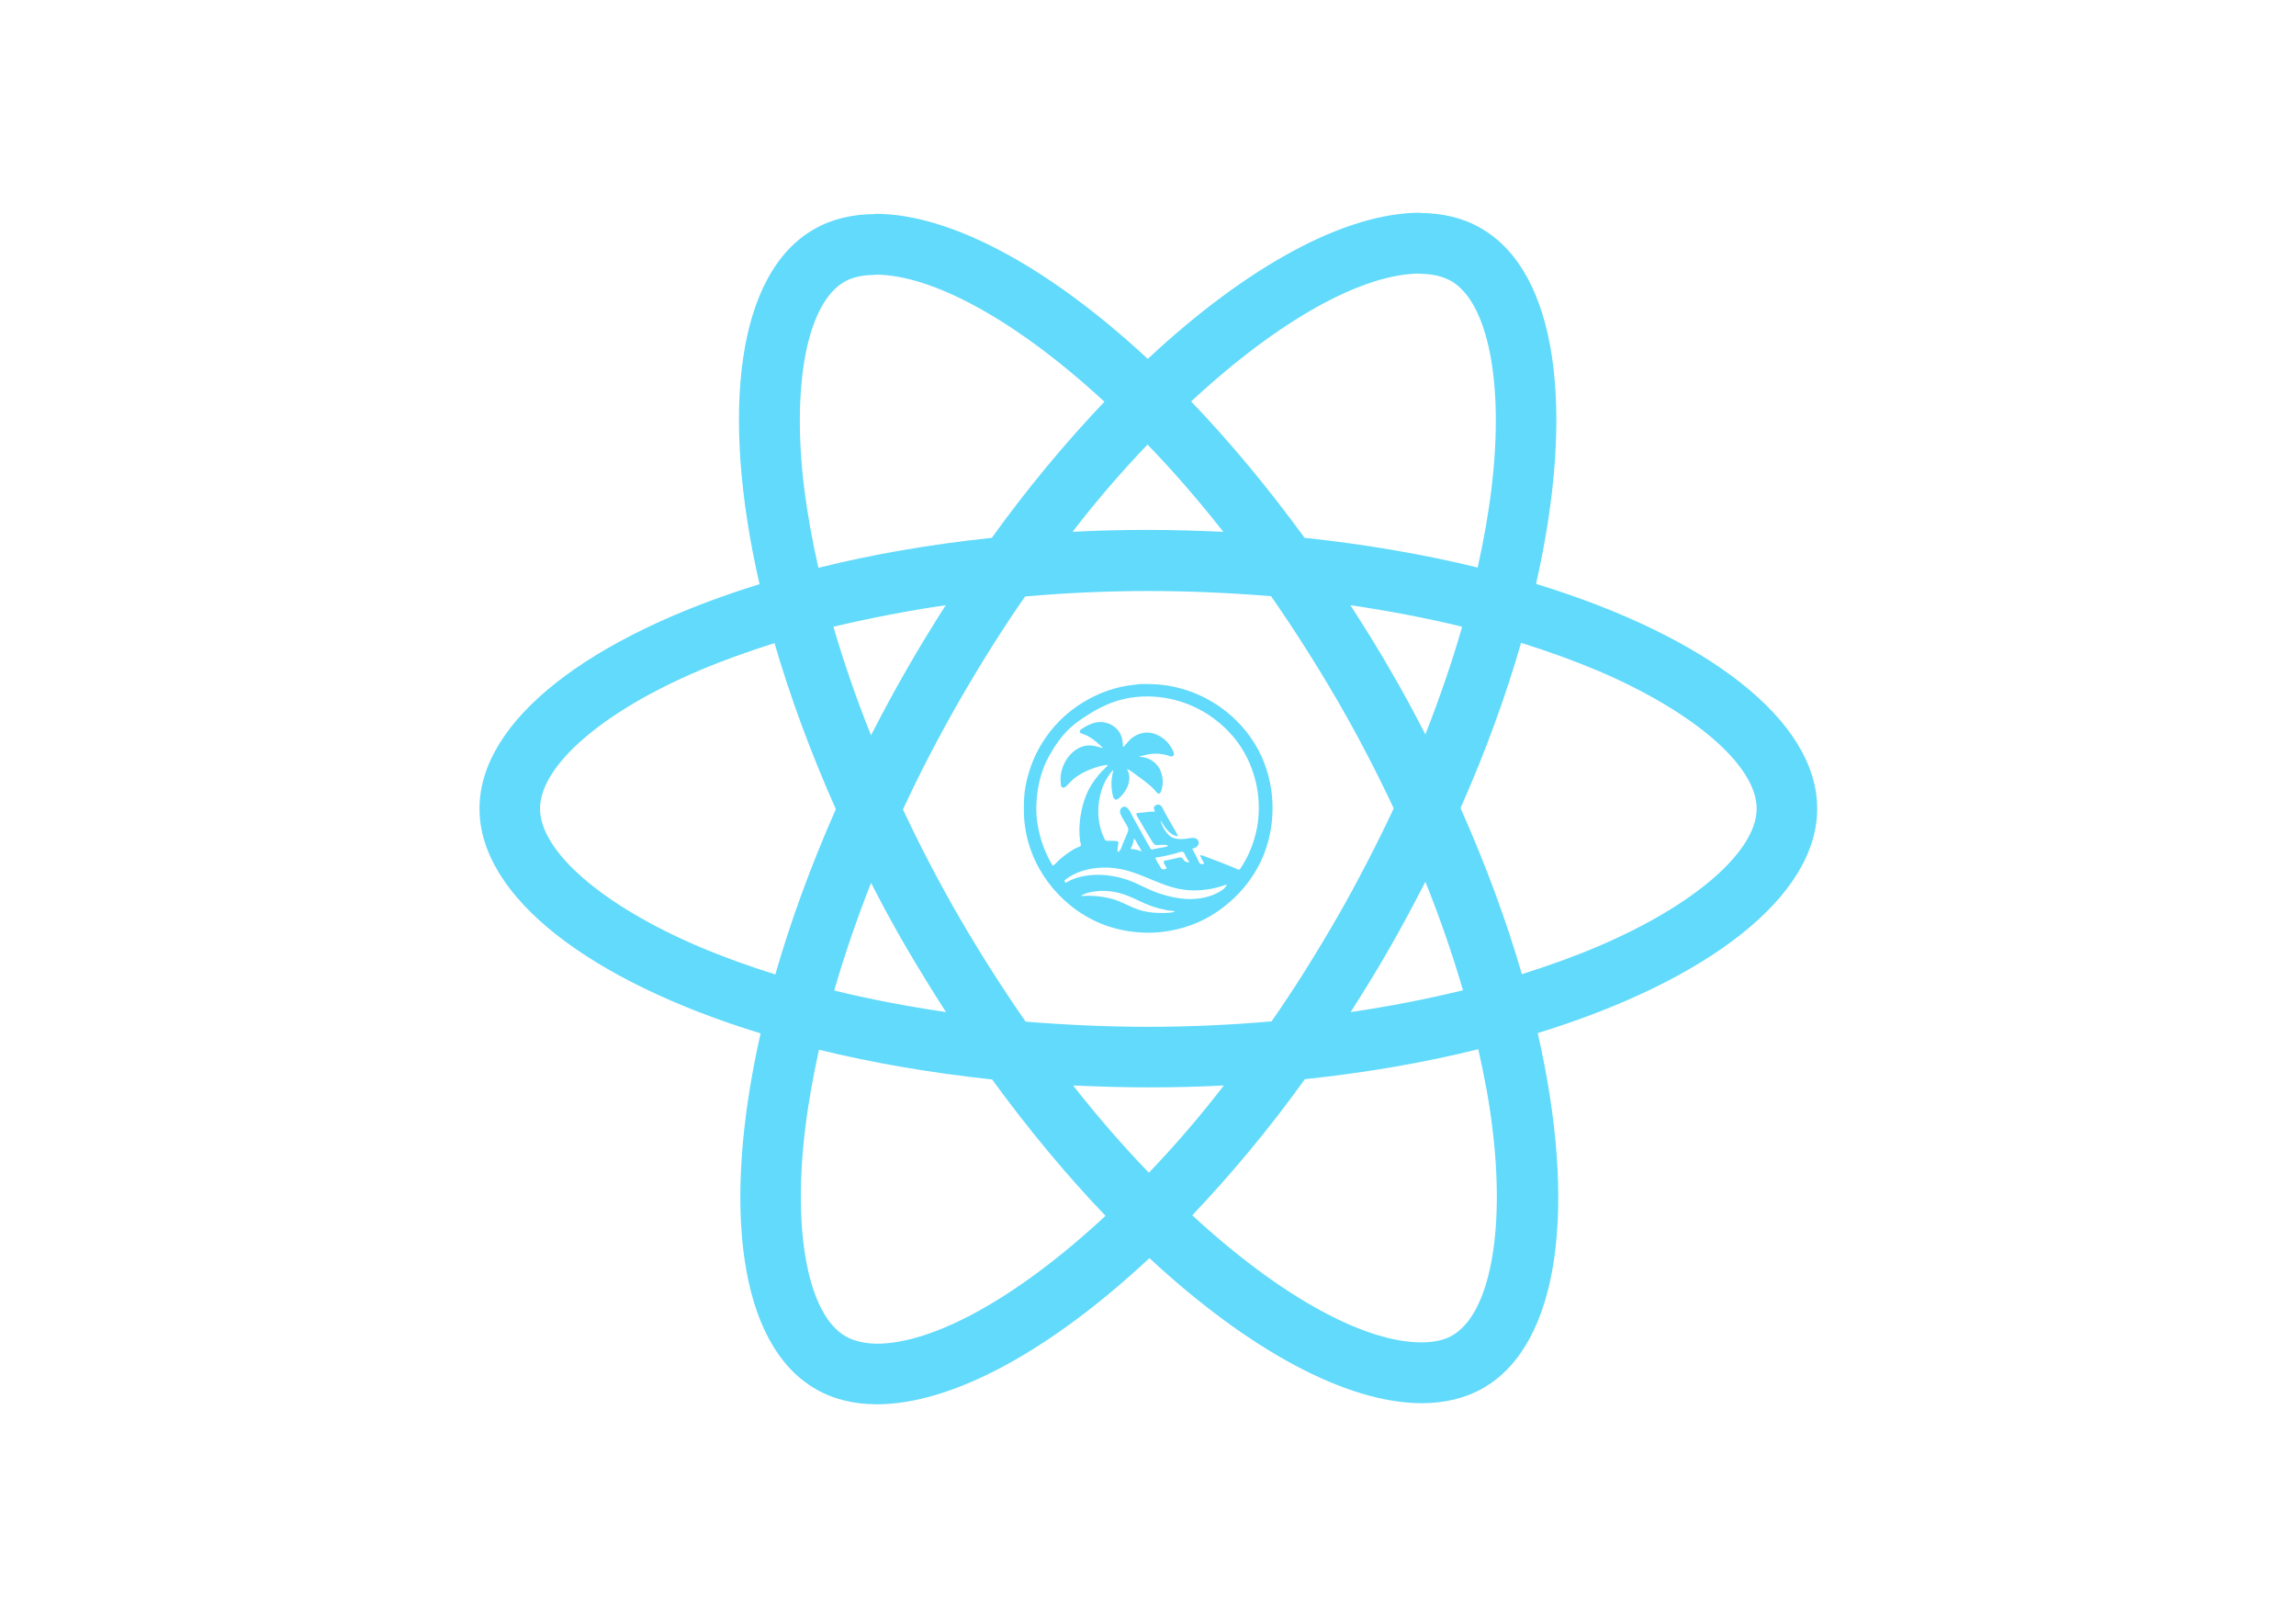
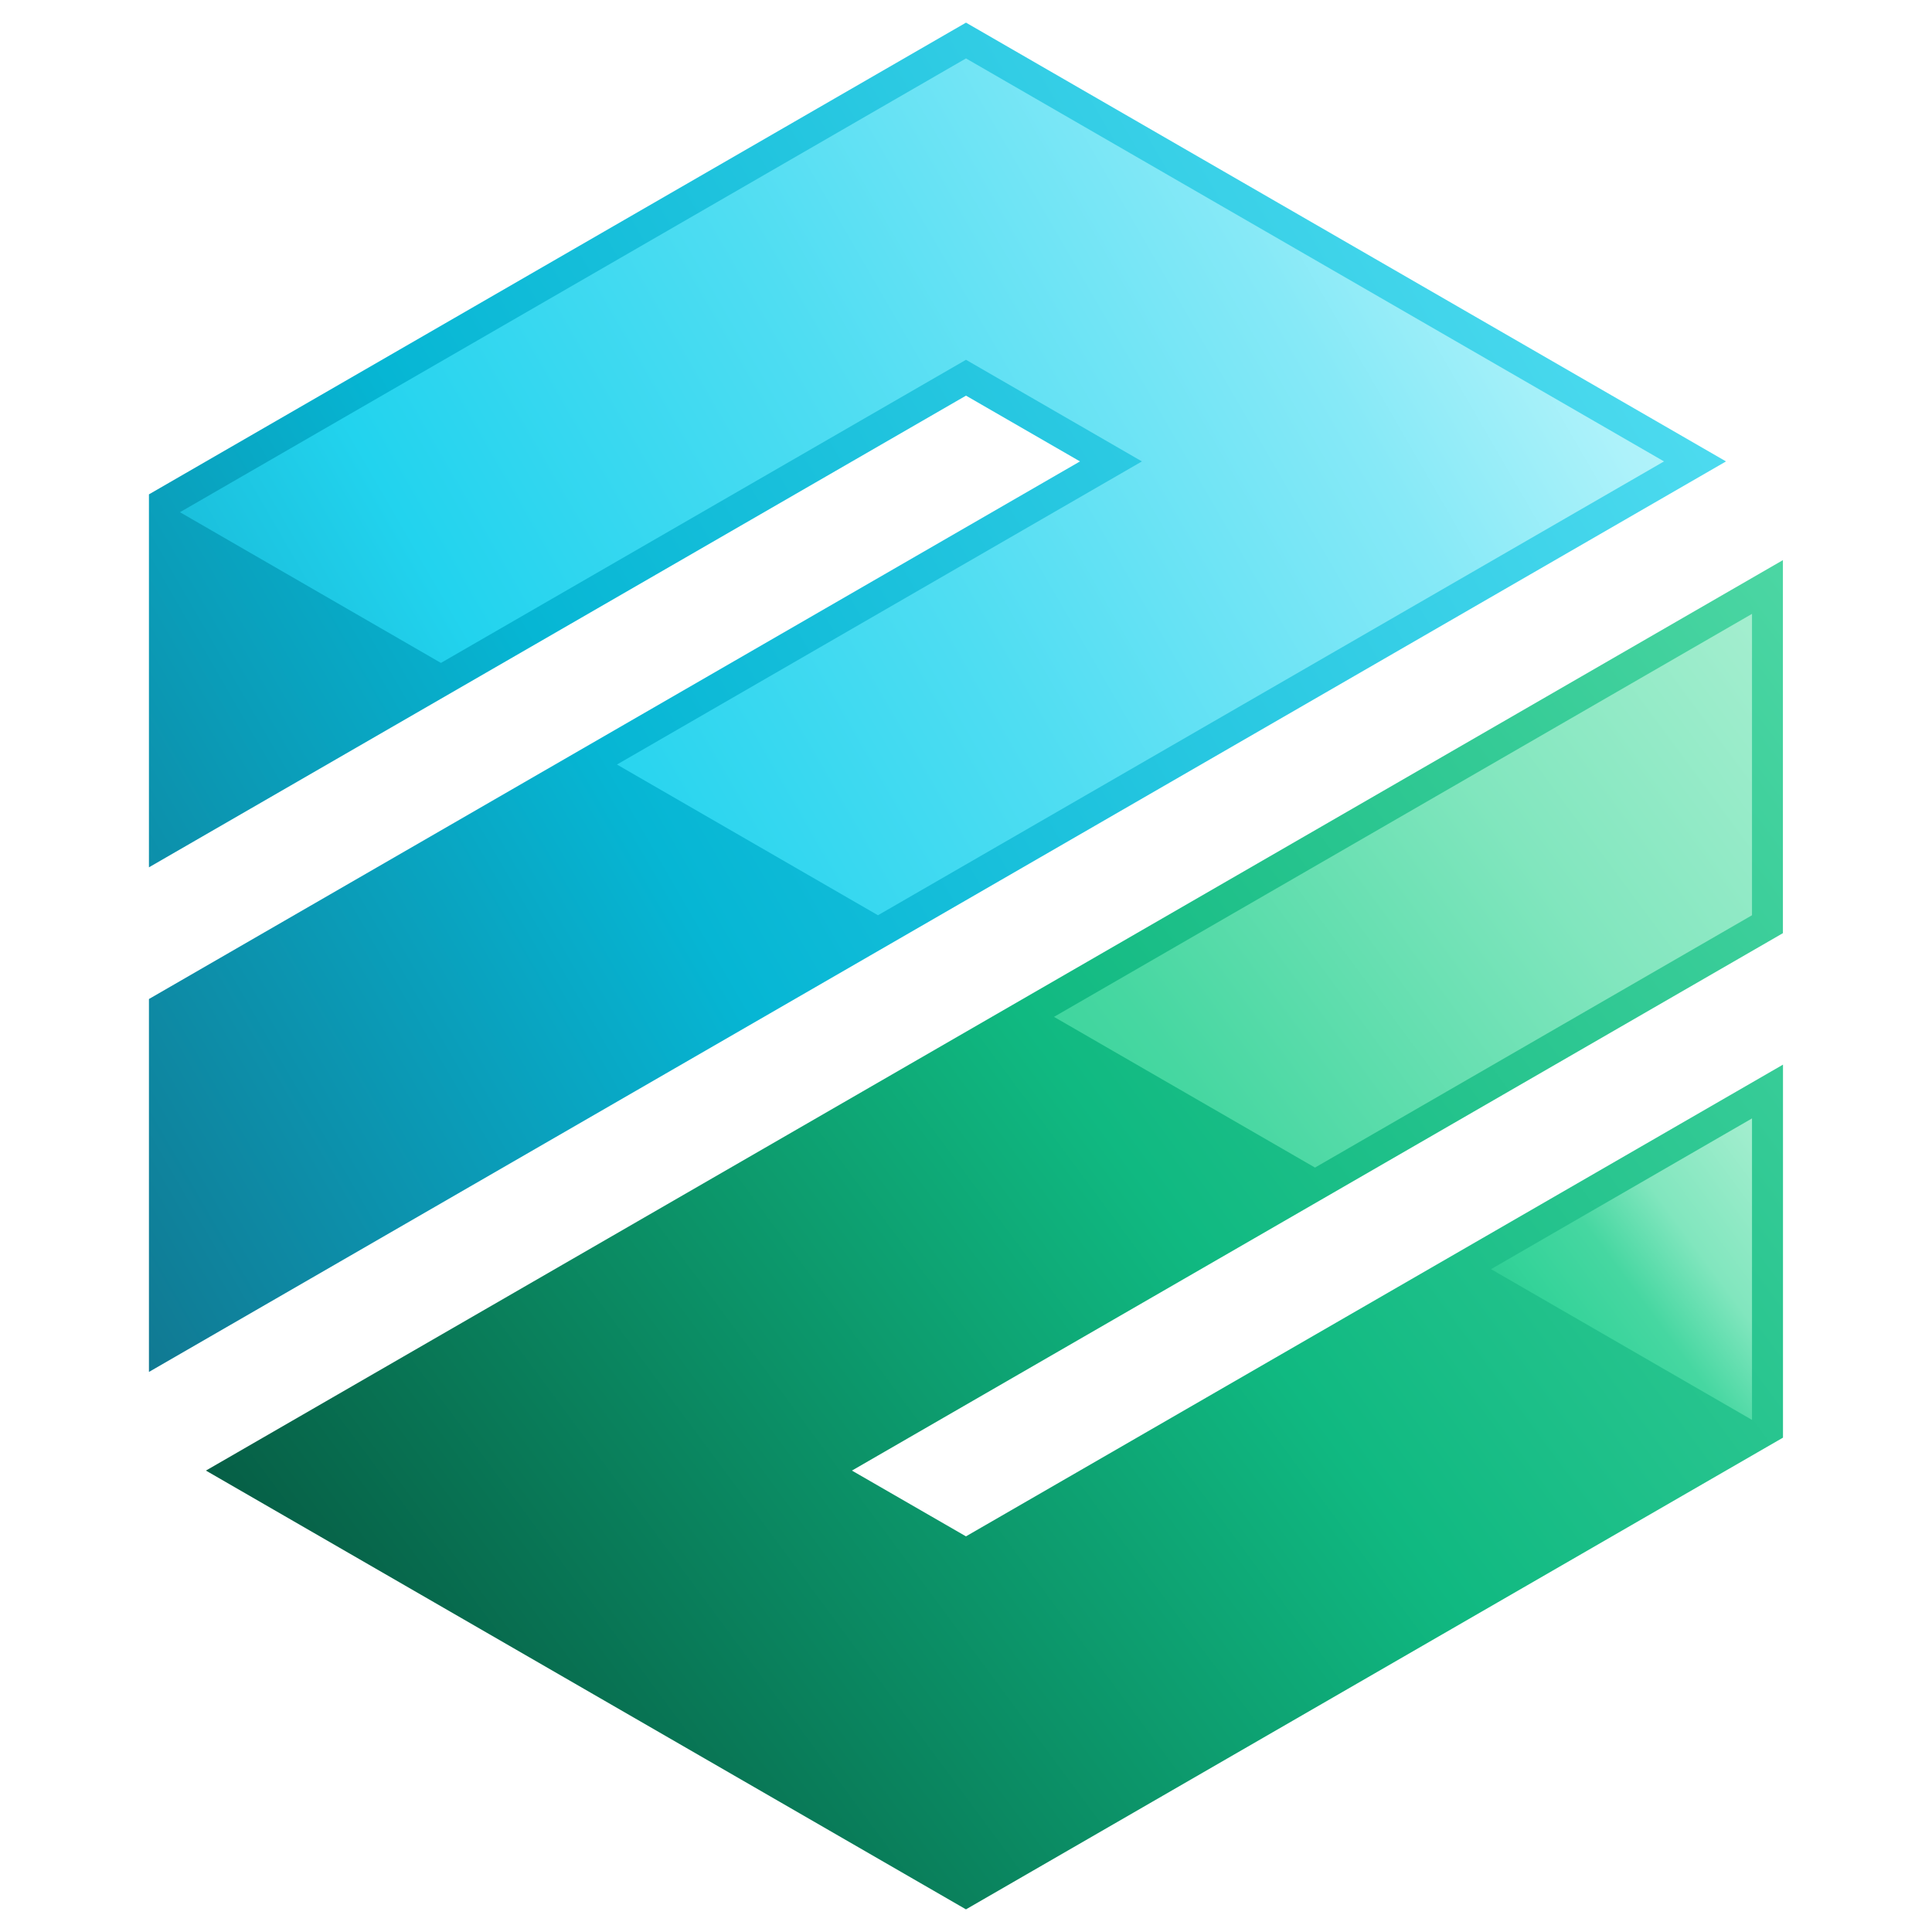
- <svg xmlns="http://www.w3.org/2000/svg" width="5355px" height="3786px" viewBox="0 0 5355 3786" version="1.1">
-   <g id="logo" stroke="none" fill="none" transform="translate(0.9778, 0)" fill-rule="evenodd" stroke-width="1">
-     <g id="Layer_1" transform="translate(1117.351, 496.0658)" fill="#61DAFB">
-       <g id="Group" fill-rule="nonzero">
-         <path d="M3119.934,1389.62 C3119.934,1182.926 2861.105,987.044 2464.277,865.571 C2555.853,461.087 2515.153,139.28 2335.817,36.251 C2294.481,12.084 2246.149,0.636 2193.366,0.636 L2193.366,142.46 C2222.619,142.46 2246.149,148.184 2265.863,158.995 C2352.351,208.602 2389.872,397.489 2360.619,640.434 C2353.623,700.216 2342.176,763.178 2328.186,827.412 C2203.541,796.885 2067.449,773.354 1924.362,758.09 C1838.51,640.434 1749.478,533.589 1659.81,440.099 C1867.127,247.397 2061.726,141.824 2194.002,141.824 L2194.002,0 C2019.117,0 1790.178,124.652 1558.695,340.886 C1327.212,125.924 1098.273,2.544 923.389,2.544 L923.389,144.368 C1055.029,144.368 1250.263,249.305 1457.58,440.735 C1368.548,534.225 1279.516,640.434 1194.936,758.09 C1051.213,773.354 915.121,796.885 790.477,828.048 C775.85,764.45 765.039,702.76 757.408,643.614 C727.518,400.669 764.403,211.782 850.255,161.539 C869.333,150.092 894.135,145.004 923.389,145.004 L923.389,3.18 C869.969,3.18 821.638,14.628 779.666,38.795 C600.966,141.824 560.901,462.995 653.113,866.207 C257.557,988.316 0,1183.562 0,1389.62 C0,1595.678 258.829,1792.197 655.657,1913.669 C564.081,2318.154 604.781,2639.961 784.117,2742.99 C825.453,2767.157 873.785,2778.605 927.204,2778.605 C1102.088,2778.605 1331.028,2653.952 1562.511,2437.718 C1793.994,2652.68 2022.933,2776.061 2197.817,2776.061 C2251.236,2776.061 2299.568,2764.613 2341.54,2740.446 C2520.24,2637.417 2560.305,2316.246 2468.093,1913.033 C2862.377,1791.561 3119.934,1595.678 3119.934,1389.62 L3119.934,1389.62 Z M2291.937,965.42 C2268.407,1047.462 2239.154,1132.048 2206.085,1216.633 C2180.011,1165.755 2152.665,1114.876 2122.776,1063.998 C2093.523,1013.119 2062.362,963.513 2031.2,915.178 C2121.504,928.534 2208.628,945.069 2291.937,965.42 Z M2000.675,1642.741 C1951.072,1728.599 1900.196,1810.004 1847.413,1885.686 C1752.658,1893.954 1656.63,1898.406 1559.967,1898.406 C1463.304,1898.406 1367.912,1893.954 1273.793,1886.322 C1221.01,1810.64 1169.498,1729.871 1119.895,1644.649 C1071.563,1561.335 1027.683,1476.75 987.619,1391.528 C1027.047,1306.307 1071.563,1221.085 1119.259,1137.772 C1168.862,1051.914 1219.738,970.508 1272.521,894.826 C1367.276,886.559 1463.304,882.107 1559.967,882.107 C1656.63,882.107 1752.022,886.559 1846.141,894.19 C1898.924,969.872 1950.436,1050.642 2000.039,1135.864 C2048.371,1219.177 2092.251,1303.763 2132.315,1388.984 C2092.251,1474.206 2048.371,1559.428 2000.675,1642.741 Z M2206.085,1560.063 C2240.425,1645.285 2269.679,1730.507 2293.845,1813.184 C2210.536,1833.536 2122.776,1850.707 2031.836,1864.063 C2062.998,1815.092 2094.159,1764.85 2123.412,1713.335 C2152.665,1662.457 2180.011,1610.942 2206.085,1560.063 Z M1561.239,2238.656 C1502.096,2177.602 1442.954,2109.552 1384.447,2035.142 C1441.682,2037.686 1500.188,2039.594 1559.331,2039.594 C1618.474,2039.594 1678.252,2038.322 1736.123,2035.142 C1678.888,2109.552 1619.746,2177.602 1561.239,2238.656 Z M1088.098,1864.063 C997.794,1850.707 910.67,1834.172 827.361,1813.82 C850.891,1731.779 880.144,1647.193 913.213,1562.607 C939.287,1613.486 966.633,1664.365 996.522,1715.243 C1026.411,1766.122 1056.936,1815.728 1088.098,1864.063 Z M1558.059,540.585 C1617.202,601.639 1676.344,669.689 1734.851,744.099 C1677.616,741.555 1619.11,739.647 1559.967,739.647 C1500.824,739.647 1441.046,740.919 1383.175,744.099 C1440.41,669.689 1499.552,601.639 1558.059,540.585 Z M1087.462,915.178 C1056.301,964.148 1025.139,1014.391 995.886,1065.906 C966.633,1116.784 939.287,1167.663 913.213,1218.541 C878.873,1133.32 849.619,1048.098 825.453,965.42 C908.762,945.705 996.522,928.534 1087.462,915.178 Z M511.934,1711.427 C286.81,1615.394 141.179,1489.47 141.179,1389.62 C141.179,1289.771 286.81,1163.211 511.934,1067.814 C566.625,1044.282 626.403,1023.295 688.09,1003.579 C724.339,1128.232 772.034,1257.972 831.177,1390.892 C772.67,1523.177 725.61,1652.281 689.998,1776.297 C627.039,1756.582 567.261,1734.959 511.934,1711.427 Z M854.071,2620.245 C767.583,2570.639 730.062,2381.752 759.315,2138.807 C766.311,2079.025 777.758,2016.062 791.748,1951.828 C916.393,1982.355 1052.485,2005.887 1195.572,2021.15 C1281.424,2138.807 1370.456,2245.652 1460.124,2339.141 C1252.807,2531.844 1058.208,2637.417 925.932,2637.417 C897.315,2636.781 873.149,2631.057 854.071,2620.245 L854.071,2620.245 Z M2362.526,2135.627 C2392.416,2378.572 2355.531,2567.459 2269.679,2617.701 C2250.601,2629.149 2225.799,2634.237 2196.545,2634.237 C2064.905,2634.237 1869.671,2529.3 1662.354,2337.869 C1751.386,2244.38 1840.418,2138.171 1924.998,2020.514 C2068.721,2005.251 2204.813,1981.719 2329.457,1950.556 C2344.084,2014.791 2355.531,2076.481 2362.526,2135.627 L2362.526,2135.627 Z M2607.364,1711.427 C2552.673,1734.959 2492.895,1755.946 2431.208,1775.661 C2394.959,1651.009 2347.264,1521.269 2288.121,1388.348 C2346.628,1256.064 2393.688,1126.96 2429.3,1002.943 C2492.259,1022.659 2552.037,1044.282 2608,1067.814 C2833.124,1163.847 2978.755,1289.771 2978.755,1389.62 C2978.755,1489.47 2832.488,1616.03 2607.364,1711.427 L2607.364,1711.427 Z" id="Shape" />
-       </g>
-       <path d="M1537.378,1099.483 C1545.027,1098.477 1553.107,1099.162 1560.816,1099.162 C1589.375,1099.162 1617.414,1103.603 1644.738,1112.019 C1679.61,1122.761 1712.09,1139.935 1740.757,1162.53 C1775.894,1190.223 1805.008,1226.547 1823.69,1267.313 C1858.642,1343.584 1858.386,1436.017 1822.577,1511.966 C1799.423,1561.073 1762.278,1602.174 1717.319,1632.147 C1680.636,1656.602 1637.733,1671.571 1594.082,1676.871 C1538.521,1683.618 1478.454,1673.759 1428.506,1648.109 C1334.74,1599.956 1270.993,1503.042 1269.732,1396.835 C1269.489,1376.359 1269.807,1355.76 1273.855,1335.483 C1280.447,1302.459 1291.94,1270.537 1309.202,1241.56 C1327.874,1210.214 1351.993,1182.552 1380.875,1160.25 C1414.745,1134.096 1454.109,1115.285 1495.795,1105.714 C1505.553,1103.474 1515.35,1102.202 1525.194,1100.998 L1528.67,1100.575 C1531.569,1100.222 1534.471,1099.865 1537.378,1099.483 Z M1440.288,1582.053 C1427.386,1583.439 1413.778,1585.791 1402.705,1593.051 C1405.197,1593.651 1408.055,1593.055 1410.655,1593.051 C1416.901,1593.04 1423.207,1592.805 1429.447,1593.079 C1445.067,1593.766 1461.342,1596.269 1476.426,1600.412 C1488.014,1603.595 1498.773,1608.627 1509.545,1613.664 L1512.239,1614.923 C1518.527,1617.854 1524.844,1620.735 1531.356,1623.199 C1550.985,1630.626 1570.524,1632.934 1591.345,1632.934 L1593.252,1632.933 C1603.099,1632.92 1612.867,1632.729 1622.424,1630.034 C1617.115,1627.201 1609.514,1627.733 1603.632,1626.553 C1590.871,1623.992 1578.323,1620.866 1566.049,1616.479 C1546.69,1609.559 1528.857,1599.168 1509.673,1591.908 C1487.816,1583.637 1463.594,1579.55 1440.288,1582.053 Z M1459.803,1527.061 C1434.235,1527.061 1408.376,1531.573 1385.358,1543.194 C1379.782,1546.01 1374.481,1549.365 1369.458,1553.083 C1367.927,1554.216 1365.213,1555.672 1364.647,1557.643 C1364.073,1559.641 1366.125,1561.315 1367.289,1562.594 C1373.043,1559.522 1378.509,1556.271 1384.636,1553.938 C1424.261,1538.859 1472.298,1542.02 1511.842,1555.846 C1531.562,1562.742 1549.732,1573.054 1568.94,1581.141 C1590.422,1590.185 1612.363,1596.049 1635.434,1599.056 C1662.648,1602.602 1693.675,1599.728 1718.552,1587.426 C1727.293,1583.104 1739.429,1576.516 1743.125,1566.945 C1738.56,1567.344 1734.453,1569.304 1730.116,1570.655 C1723.219,1572.803 1716.24,1574.624 1709.156,1576.046 C1685.145,1580.865 1659.612,1581.86 1635.434,1577.486 C1610.812,1573.033 1588.074,1563.725 1565.311,1554.267 L1562.275,1553.005 C1550.637,1548.168 1538.971,1543.347 1527.02,1539.168 C1505.554,1531.662 1482.548,1527.061 1459.803,1527.061 Z M1504.614,1133.608 C1473.965,1140.391 1446.51,1153.598 1420.051,1170.248 C1404.69,1179.913 1389.996,1189.815 1376.685,1202.255 C1356.89,1220.756 1341.761,1243.243 1328.567,1266.73 C1314.972,1290.929 1306.255,1319.132 1302.042,1346.497 C1297.909,1373.344 1297.228,1401.571 1301.963,1428.44 C1307.881,1462.032 1319.145,1493.555 1336.933,1522.71 C1342.911,1519.913 1347.155,1513.536 1352.111,1509.24 C1362.119,1500.567 1372.626,1492.528 1383.913,1485.59 C1388.091,1483.022 1392.384,1481.028 1396.923,1479.201 C1398.635,1478.511 1401.434,1477.881 1402.24,1475.997 C1403.521,1473.005 1401.152,1467.798 1400.745,1464.698 C1399.584,1455.831 1398.883,1446.814 1399.102,1437.867 C1399.738,1411.81 1404.598,1385.389 1413.853,1361 C1420.826,1342.623 1431.48,1325.938 1444.101,1310.964 C1448.383,1305.883 1452.936,1301.154 1457.635,1296.462 C1458.213,1295.884 1458.821,1295.324 1459.436,1294.767 L1460.176,1294.098 C1462.275,1292.204 1464.361,1290.279 1465.585,1287.759 C1456.523,1287.765 1447.46,1290.383 1438.843,1293.041 C1420.279,1298.766 1402.196,1307.262 1386.804,1319.249 C1379.783,1324.718 1374.641,1331.885 1368.001,1337.64 C1365.965,1339.406 1362.316,1341.772 1359.502,1340.44 C1355.25,1338.428 1355.906,1330.045 1355.419,1326.193 C1353.545,1311.373 1359.149,1292.629 1366.27,1279.783 C1377.702,1259.161 1398.84,1241.553 1423.665,1242.168 C1434.386,1242.433 1443.771,1246.165 1454.021,1248.601 C1451.422,1244.902 1447.937,1242.206 1444.625,1239.174 C1436.509,1231.745 1427.632,1224.959 1417.883,1219.827 C1415.268,1218.45 1412.519,1217.434 1409.75,1216.46 L1408.087,1215.878 C1407.256,1215.587 1406.424,1215.294 1405.596,1214.991 C1403.513,1214.228 1400.891,1213.179 1400.108,1210.861 C1398.657,1206.567 1406.375,1202.59 1409.21,1200.78 C1420.168,1193.78 1433.605,1188.023 1446.793,1187.698 C1467.403,1187.192 1487.541,1198.648 1496.031,1218.144 C1499.419,1225.924 1500.098,1234.211 1500.709,1242.527 L1500.823,1244.086 C1500.881,1244.866 1500.939,1245.646 1501,1246.425 C1507.473,1241.139 1512.026,1233.359 1518.347,1227.697 C1533.128,1214.455 1553.359,1208.576 1572.554,1214.537 C1589.901,1219.924 1604.977,1231.916 1613.851,1247.876 C1616.172,1252.051 1622.649,1262.256 1617.97,1266.415 C1614.308,1269.671 1609.663,1267.134 1605.801,1265.783 C1601.812,1264.39 1597.644,1263.691 1593.514,1262.861 C1583.011,1260.752 1570.793,1260.971 1560.267,1262.825 C1553.461,1264.023 1546.81,1266.45 1540.029,1267.455 L1540.029,1268.905 C1558.571,1269.059 1576.507,1279.656 1585.655,1295.736 C1589.445,1302.398 1591.338,1310.023 1592.79,1317.491 C1594.586,1326.721 1593.324,1336.776 1590.806,1345.772 C1589.962,1348.788 1588.43,1353.901 1584.83,1354.596 C1582.285,1355.087 1580.124,1352.548 1578.671,1350.837 C1574.863,1346.351 1571.24,1342.087 1566.772,1338.213 C1555.466,1328.414 1543.512,1319.375 1531.356,1310.659 C1524.902,1306.031 1517.833,1300.014 1510.396,1297.186 C1512.487,1302.232 1514.535,1306.923 1515.247,1312.415 C1517.338,1328.568 1510.588,1343.773 1500.455,1355.924 C1497.363,1359.633 1494.056,1363.368 1490.159,1366.249 C1488.543,1367.444 1486.515,1369.004 1484.377,1368.667 C1477.674,1367.606 1476.876,1357.484 1475.848,1352.298 C1472.367,1334.734 1473.765,1317.29 1478.595,1300.087 C1474.298,1302.27 1471.192,1307.046 1468.494,1310.964 C1462.558,1319.586 1457.408,1328.705 1453.714,1338.52 C1439.005,1377.62 1439.147,1423.417 1458.202,1461.058 C1460.33,1465.262 1463.559,1464.698 1467.753,1464.698 C1472.809,1464.698 1477.913,1464.444 1482.931,1465.115 C1484.884,1465.376 1487.596,1465.144 1489.142,1466.585 C1490.993,1468.313 1490.006,1471.274 1489.58,1473.4 C1488.389,1479.341 1487.991,1484.742 1487.991,1490.803 C1495.902,1489.575 1498.095,1476.869 1500.899,1470.499 C1504.077,1463.283 1507.311,1456.06 1510.251,1448.744 C1511.696,1445.149 1513.63,1441.129 1513.122,1437.142 C1512.553,1432.661 1509.321,1427.91 1507.069,1424.089 C1502.806,1416.857 1497.961,1409.415 1494.823,1401.609 C1492.314,1395.369 1494.65,1387.571 1501.724,1385.342 C1505.625,1384.112 1509.788,1386.524 1512.327,1389.349 C1515.933,1393.361 1518.674,1398.7 1521.268,1403.887 L1522.006,1405.364 C1522.986,1407.324 1523.955,1409.242 1524.953,1411.036 L1555.106,1465.423 C1557.667,1470.028 1560.233,1474.629 1562.853,1479.201 C1563.875,1480.985 1564.916,1483.739 1567.009,1484.5 C1568.874,1485.177 1571.422,1484.214 1573.276,1483.842 C1578.091,1482.876 1582.899,1481.833 1587.732,1480.959 C1593.522,1479.911 1602.35,1480.107 1606.523,1475.575 C1600.419,1473.638 1593.363,1473.753 1587.009,1474.189 C1586.223,1474.243 1585.42,1474.344 1584.609,1474.451 L1583.912,1474.543 C1581.004,1474.924 1578.034,1475.228 1575.456,1473.587 C1570.236,1470.264 1566.767,1462.589 1563.574,1457.446 C1555.701,1444.765 1548.283,1431.892 1540.744,1419.013 C1538.341,1414.907 1535.866,1410.833 1533.536,1406.685 C1532.636,1405.081 1531.301,1402.967 1532.591,1401.199 C1533.932,1399.36 1536.841,1399.234 1539.486,1399.229 L1540.639,1399.229 C1541.481,1399.227 1542.264,1399.213 1542.92,1399.126 C1553.681,1397.708 1564.591,1396.533 1575.445,1396.533 C1574.6,1393.589 1572.184,1390.261 1572.956,1387.109 C1574.685,1380.056 1584.815,1377.849 1589.526,1382.91 C1592.688,1386.307 1594.526,1390.983 1596.584,1395.083 C1599.299,1400.494 1602.391,1405.726 1605.299,1411.036 C1610.389,1420.333 1615.948,1429.375 1621.182,1438.592 C1621.649,1439.416 1622.132,1440.235 1622.62,1441.053 L1623.353,1442.281 C1625.556,1445.967 1627.742,1449.687 1628.929,1453.82 C1610.75,1452.987 1597.104,1431.847 1589.177,1417.562 C1588.545,1419.85 1589.573,1421.891 1590.394,1424.089 C1592.102,1428.654 1594.143,1433.001 1596.712,1437.142 C1600.381,1443.055 1604.586,1449.144 1610.137,1453.437 C1619.988,1461.054 1632.977,1461.097 1644.83,1460.282 C1652.43,1459.759 1661.927,1456.293 1669.404,1458.645 C1676.868,1460.993 1679.872,1469.239 1675.439,1475.574 C1672.119,1480.32 1667.687,1482.112 1662.176,1482.827 C1666.073,1491.201 1671.179,1498.974 1674.879,1507.482 C1676.421,1511.027 1678.028,1516.459 1681.722,1518.329 C1684.181,1519.573 1687.705,1518.414 1690.364,1518.359 C1687.695,1511.286 1682.699,1505.284 1680.245,1498.055 C1687.726,1498.398 1694.962,1502.309 1701.928,1504.805 C1717.739,1510.47 1733.32,1516.744 1748.907,1523 C1754.465,1525.23 1760.055,1527.438 1765.531,1529.862 C1767.534,1530.749 1770.308,1532.822 1772.523,1531.546 C1774.33,1530.504 1775.499,1528.019 1776.613,1526.336 C1779.73,1521.627 1782.553,1516.738 1785.35,1511.833 C1796.549,1492.19 1804.763,1470.666 1810.25,1448.744 C1828.35,1376.443 1812.823,1296.668 1769.329,1236.273 C1752.618,1213.069 1731.602,1193.008 1708.433,1176.395 C1650.449,1134.821 1574.377,1118.171 1504.614,1133.608 Z M1623.147,1494.16 C1607.776,1498.175 1591.935,1501.813 1576.167,1503.856 C1578.241,1510.929 1583.308,1517.808 1587.018,1524.161 C1588.452,1526.617 1589.986,1529.906 1592.82,1530.972 C1596.021,1532.176 1599.889,1530.222 1602.91,1529.237 C1601.511,1525.403 1599.158,1521.954 1597.232,1518.359 C1596.438,1516.877 1595.21,1515.122 1595.864,1513.362 C1597.101,1510.037 1602.235,1510.232 1605.078,1509.655 C1612.571,1508.132 1619.986,1506.231 1627.484,1504.726 C1630.246,1504.172 1634.092,1502.669 1636.869,1503.597 C1640.506,1504.813 1641.615,1509.156 1644.259,1511.547 C1647.29,1514.289 1651.823,1514.71 1655.671,1515.459 C1653.323,1510.165 1649.42,1505.533 1646.918,1500.23 C1645.463,1497.146 1644.268,1492.609 1641.082,1490.827 C1636.694,1488.371 1627.632,1492.988 1623.147,1494.16 Z M1526.297,1458.896 C1525.573,1468.09 1522.758,1475.57 1518.347,1483.552 C1523.402,1484.193 1528.559,1484.421 1533.525,1485.654 C1537.246,1486.578 1540.676,1488.34 1544.366,1489.353 C1542.393,1483.945 1538.732,1479.12 1535.896,1474.125 C1533.032,1469.083 1530.469,1462.956 1526.297,1458.896 Z" id="Combined-Shape-Copy" fill-rule="nonzero" />
-     </g>
-   </g>
+ <svg xmlns="http://www.w3.org/2000/svg" id="Layer_1" version="1.1" viewBox="0 0 512 512">
+   <defs>
+     <style>
+       .st0 {
+         fill: url(#linear-gradient2);
+       }
+ 
+       .st1 {
+         fill: url(#linear-gradient1);
+       }
+ 
+       .st2 {
+         fill: url(#linear-gradient4);
+       }
+ 
+       .st3 {
+         fill: url(#linear-gradient3);
+       }
+ 
+       .st4 {
+         fill: url(#linear-gradient);
+       }
+     </style>
+     <linearGradient id="linear-gradient" x1="-82.92" y1="315.96" x2="501.03" y2="-21.19" gradientTransform="translate(0 2)" gradientUnits="userSpaceOnUse">
+       <stop offset="0" stop-color="#155e75" />
+       <stop offset=".4" stop-color="#06b6d4" />
+       <stop offset="1" stop-color="#67e8f9" />
+     </linearGradient>
+     <linearGradient id="linear-gradient1" x1="-12.59" y1="275.35" x2="487.81" y2="-13.58" gradientTransform="translate(0 2)" gradientUnits="userSpaceOnUse">
+       <stop offset="0" stop-color="#0891b2" />
+       <stop offset=".3" stop-color="#22d3ee" />
+       <stop offset=".5" stop-color="#4fddf2" />
+       <stop offset=".7" stop-color="#86e9f7" />
+       <stop offset=".8" stop-color="#adf2fa" />
+       <stop offset=".9" stop-color="#c6f7fd" />
+       <stop offset="1" stop-color="#cffafe" />
+     </linearGradient>
+     <linearGradient id="linear-gradient2" x1="126.44" y1="484.83" x2="619.74" y2="119.73" gradientTransform="translate(0 2)" gradientUnits="userSpaceOnUse">
+       <stop offset="0" stop-color="#065f46" />
+       <stop offset=".4" stop-color="#10b981" />
+       <stop offset=".7" stop-color="#3fd09c" />
+       <stop offset="1" stop-color="#6ee7b7" />
+     </linearGradient>
+     <linearGradient id="linear-gradient3" x1="146.37" y1="420.87" x2="580.8" y2="99.34" gradientTransform="translate(0 2)" gradientUnits="userSpaceOnUse">
+       <stop offset="0" stop-color="#059669" />
+       <stop offset=".3" stop-color="#34d399" />
+       <stop offset=".4" stop-color="#46d7a1" />
+       <stop offset=".6" stop-color="#81e6be" />
+       <stop offset=".8" stop-color="#acf0d3" />
+       <stop offset=".9" stop-color="#c7f7e0" />
+       <stop offset="1" stop-color="#d1fae5" />
+     </linearGradient>
+     <linearGradient id="linear-gradient4" x1="357.38" y1="407.86" x2="519.83" y2="287.62" gradientTransform="translate(0 2)" gradientUnits="userSpaceOnUse">
+       <stop offset="0" stop-color="#059669" />
+       <stop offset=".4" stop-color="#34d399" />
+       <stop offset=".5" stop-color="#46d7a1" />
+       <stop offset=".6" stop-color="#81e6be" />
+       <stop offset=".8" stop-color="#acf0d3" />
+       <stop offset=".9" stop-color="#c7f7e0" />
+       <stop offset="1" stop-color="#d1fae5" />
+     </linearGradient>
+   </defs>
+   <polygon id="n-base" class="st4" points="457.41 122.28 39.47 363.58 39.47 264.75 286.21 122.28 256 104.85 39.47 229.85 39.47 131.01 147.75 68.49 256 6 364.24 68.49 457.41 122.28" />
+   <polygon id="n-highlight" class="st1" points="440.98 122.28 232.67 242.55 163.5 202.61 302.62 122.28 256 95.35 116.85 175.68 47.69 135.74 256 15.48 440.98 122.28" />
+   <path id="u-base" class="st0" d="M472.52,247.28l-246.75,142.44,30.22,17.43,216.52-125.01v98.85c-53.98,31.16-162.58,93.87-216.52,125.01-50.08-28.92-151.65-87.57-201.42-116.28l417.92-241.28v98.85h.03,0Z" />
+   <polygon id="u-highlight-1" class="st3" points="464.3 162.68 464.3 242.55 348.49 309.42 279.32 269.48 464.3 162.68" />
+   <polygon id="u-highlight-2" class="st2" points="395.14 336.34 464.3 296.39 464.3 376.29 395.14 336.34" />
</svg>
